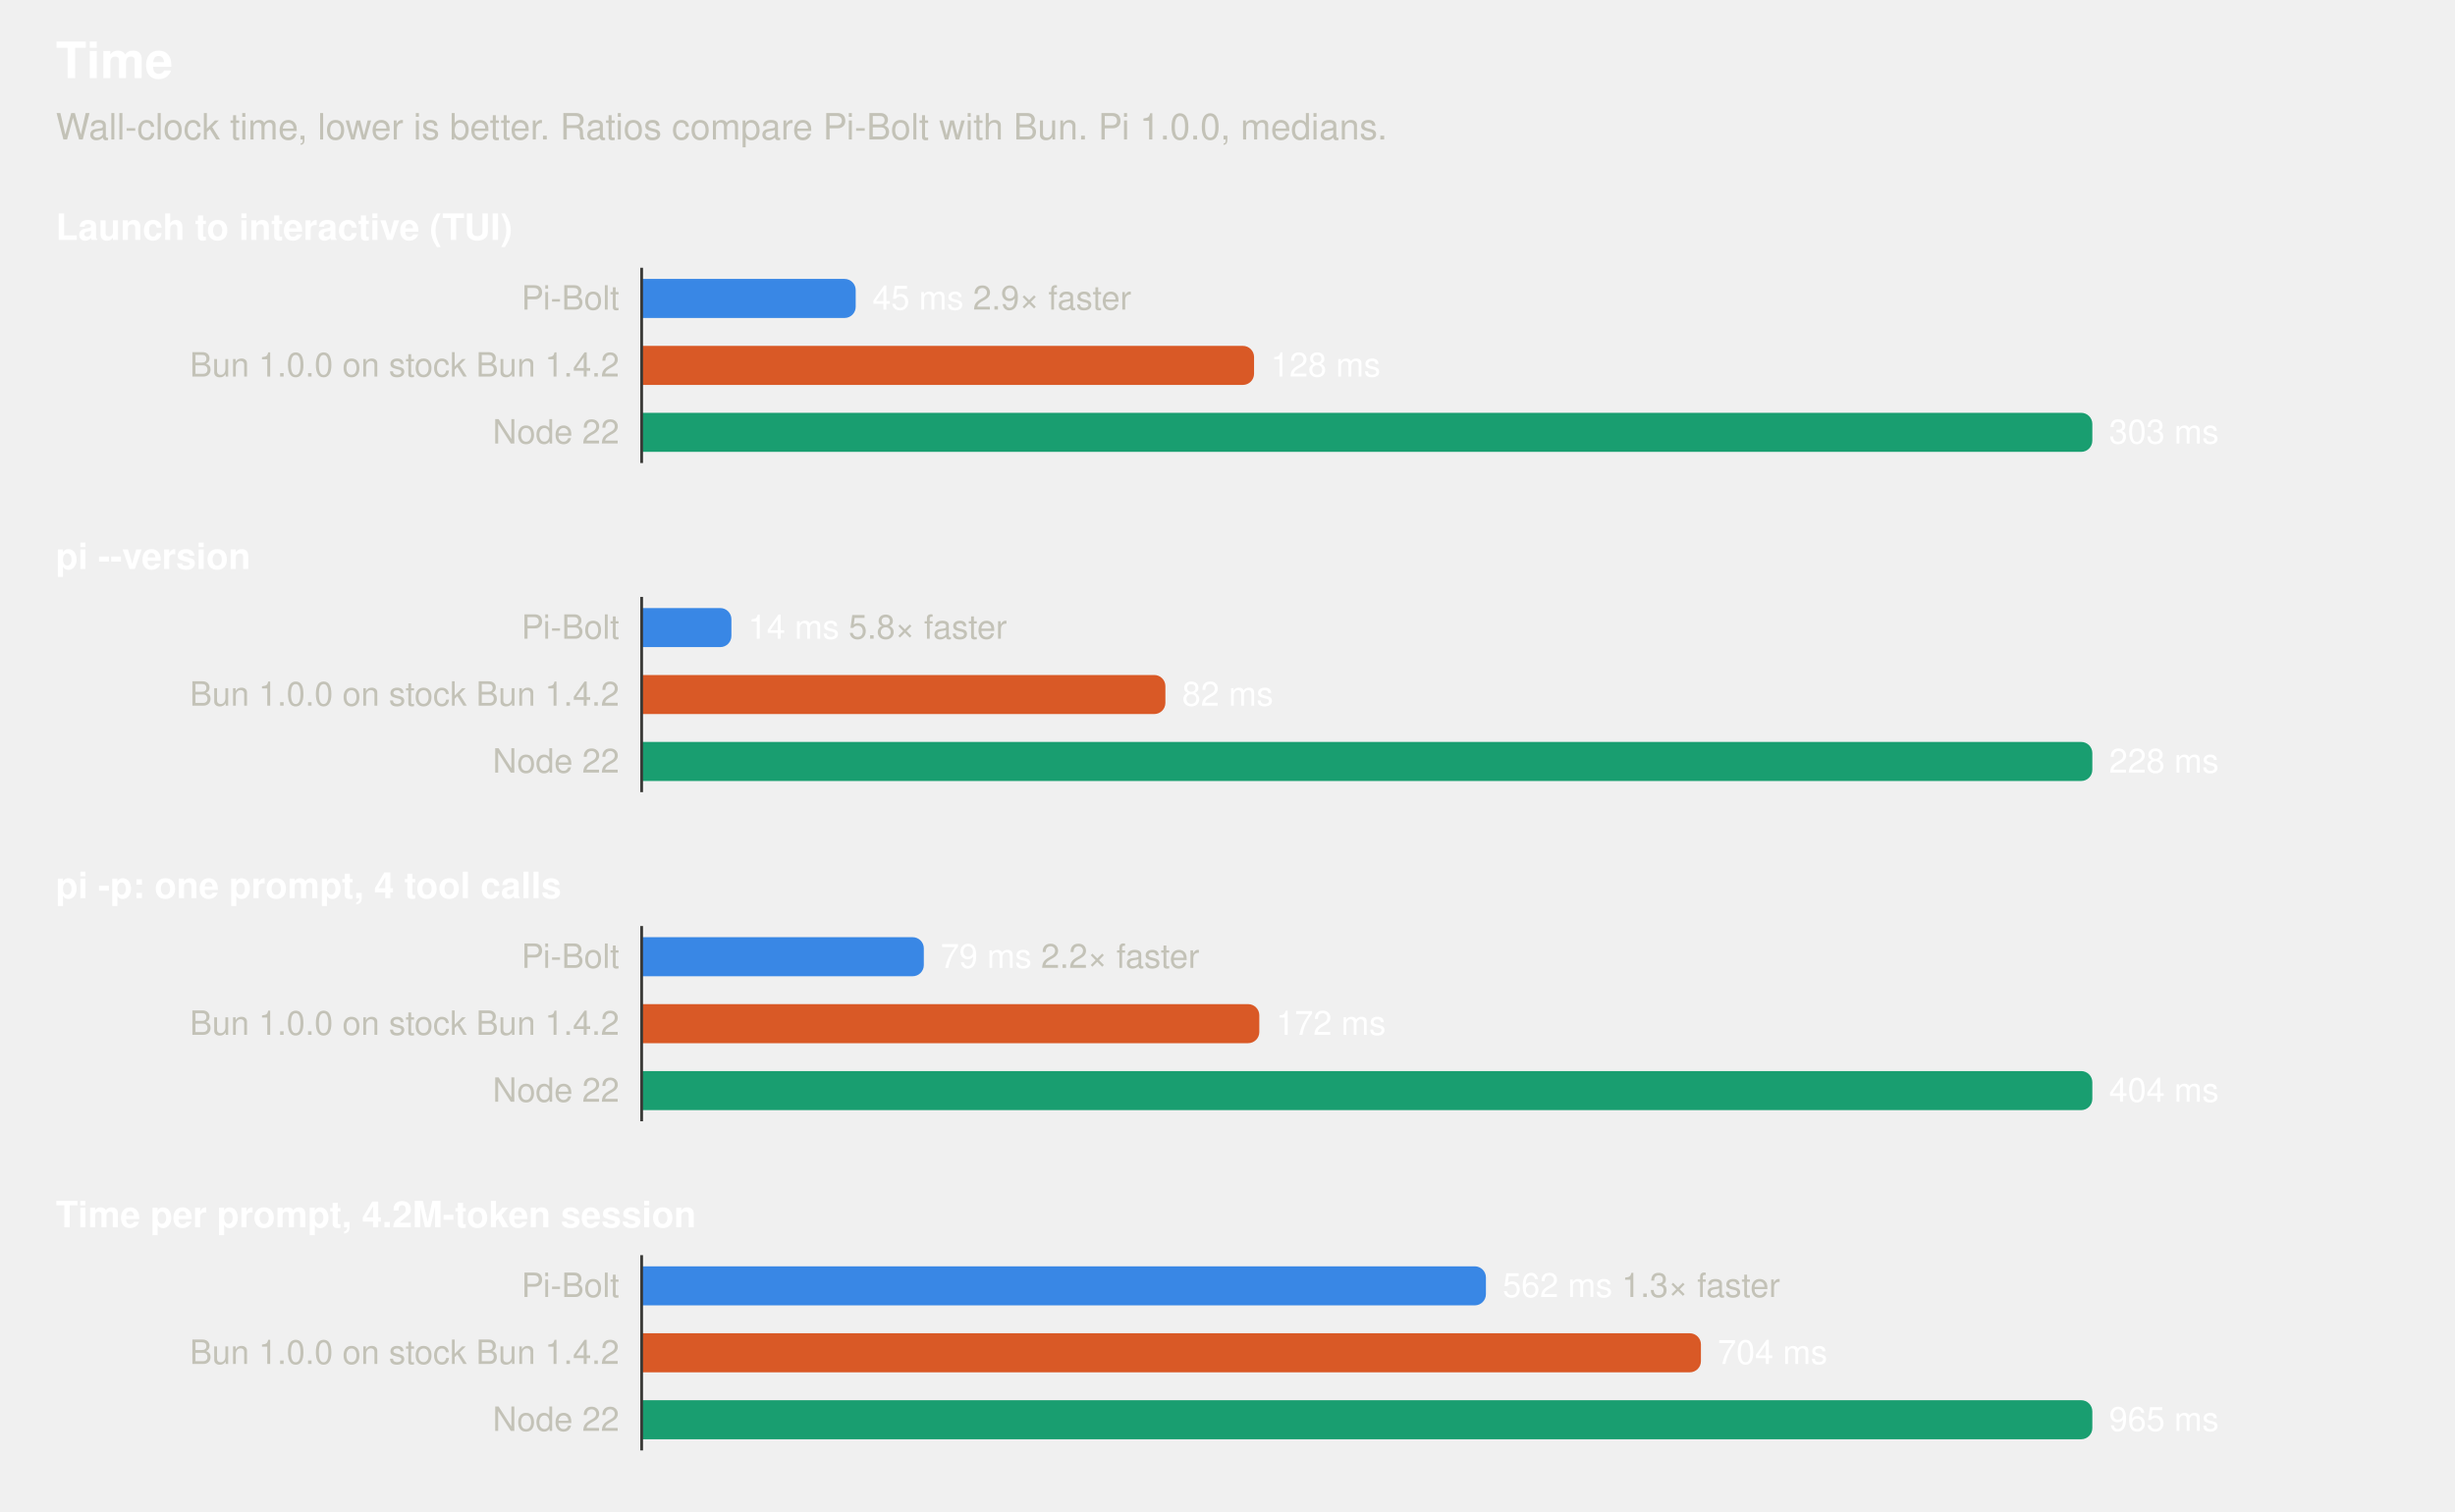
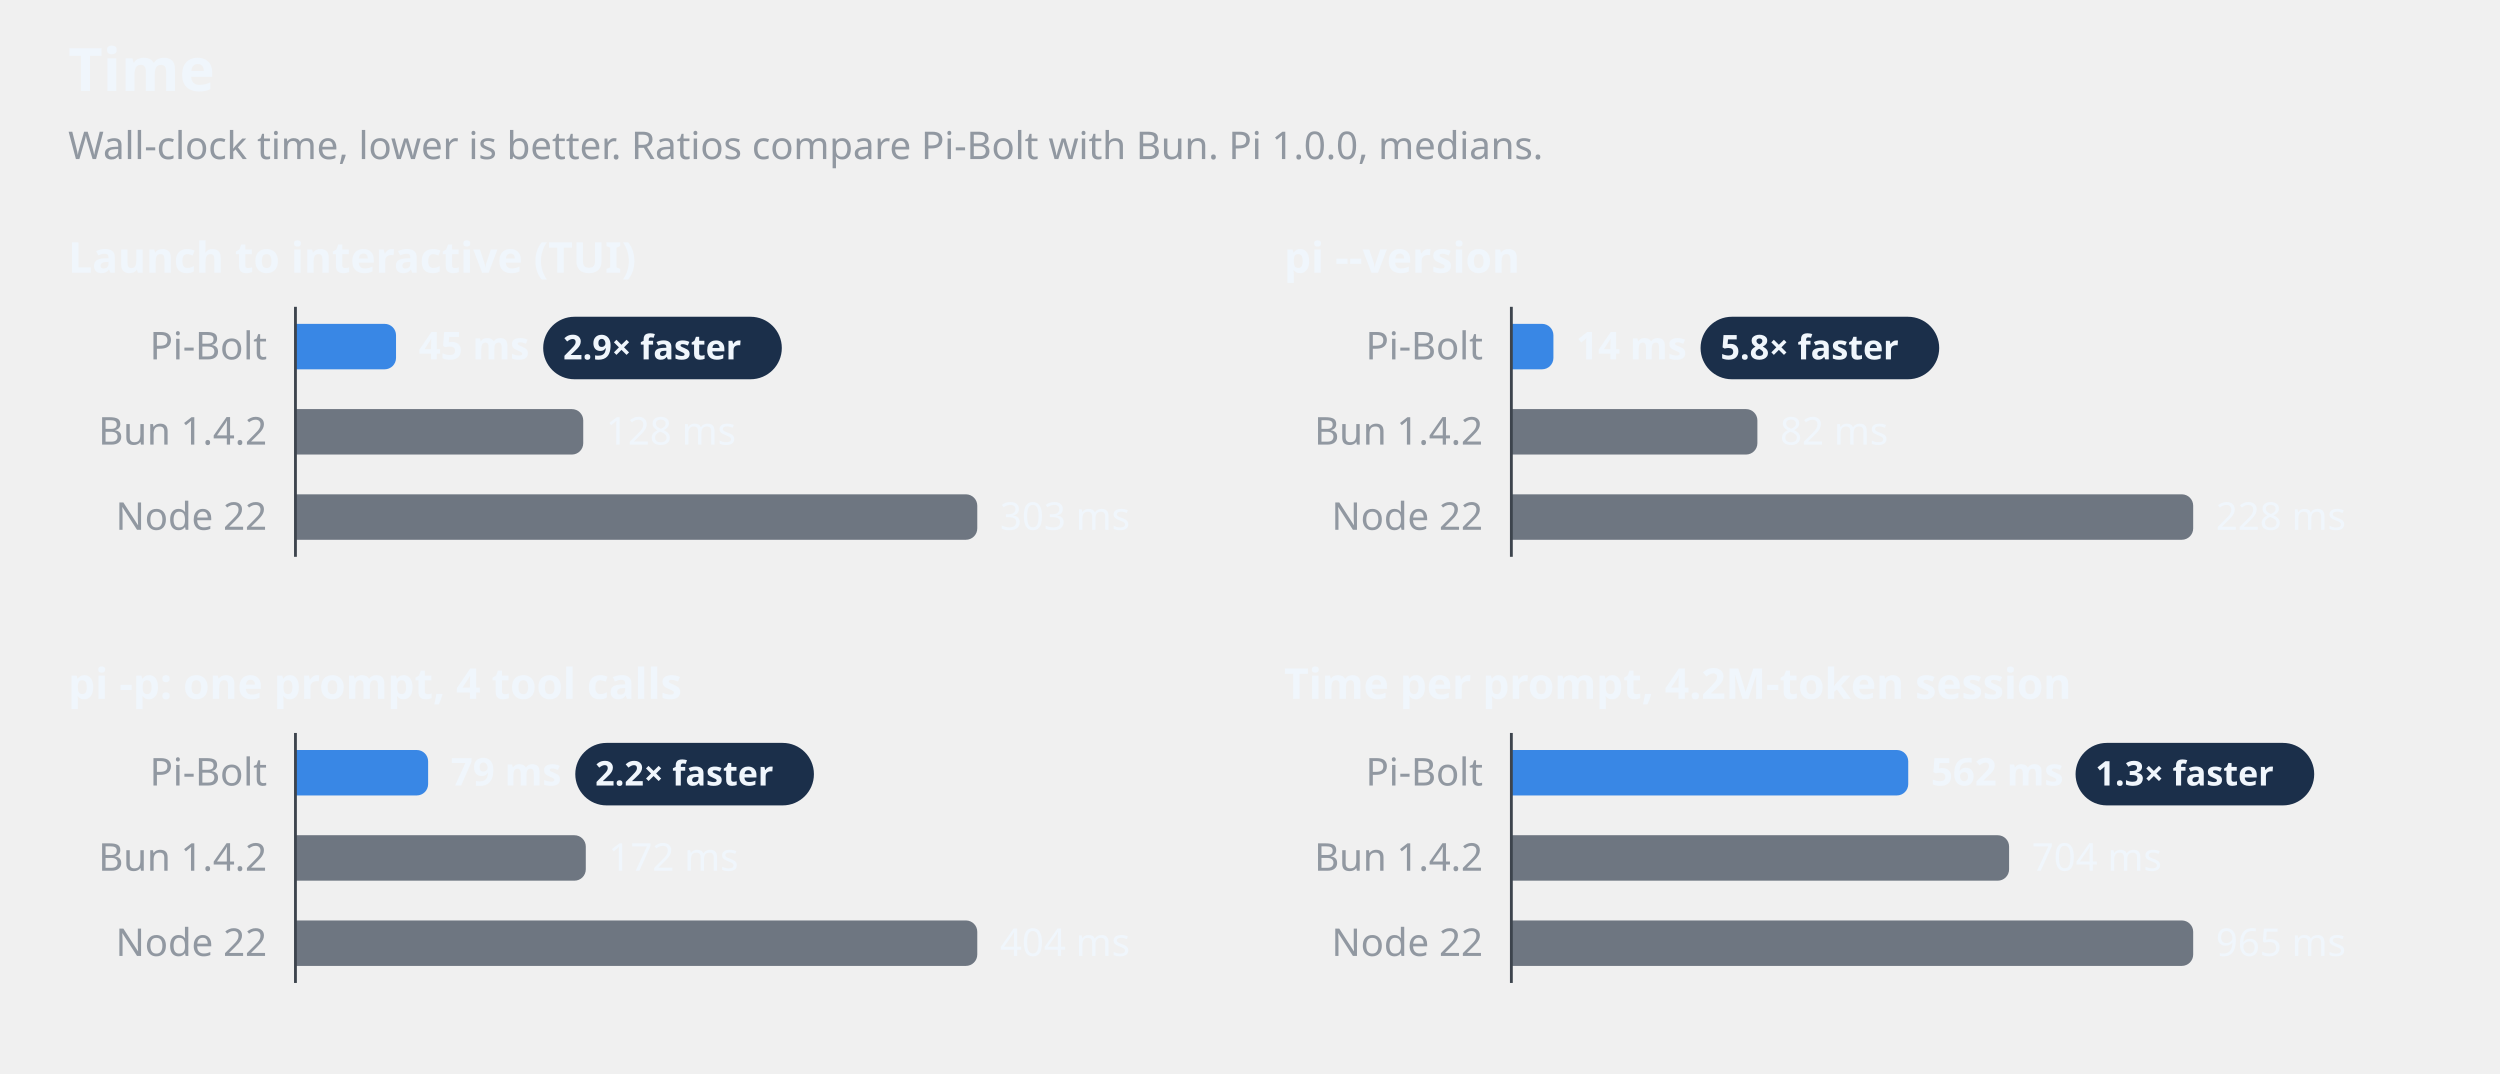
- <svg xmlns="http://www.w3.org/2000/svg" width="880" height="542" viewBox="0 0 880 542" role="img" aria-label="Time: Wall-clock time, lower is better. Ratios compare Pi-Bolt with Bun. Pi 1.0.0, medians.">
-   <style>text{font-family:-apple-system, BlinkMacSystemFont, 'Segoe UI', Helvetica, Arial, sans-serif;font-variant-numeric:tabular-nums}</style>
-   <text x="20" y="28" font-size="18" font-weight="600" fill="#ffffff">Time</text>
-   <text x="20" y="50" font-size="13" fill="#c3c2b7">Wall-clock time, lower is better. Ratios compare Pi-Bolt with Bun. Pi 1.0.0, medians.</text>
-   <text x="20" y="86" font-size="13" font-weight="600" fill="#ffffff">Launch to interactive (TUI)</text>
-   <text x="222" y="111" font-size="12" text-anchor="end" fill="#c3c2b7">Pi-Bolt</text>
-   <path d="M230,100 h72.725 a4,4 0 0 1 4,4 v6 a4,4 0 0 1 -4,4 h-72.725 z" fill="#3987e5" />
-   <text x="312.725" y="111" font-size="12" fill="#ffffff">45 ms <tspan fill="#c3c2b7">2.9× faster</tspan>
-   </text>
-   <text x="222" y="135" font-size="12" text-anchor="end" fill="#c3c2b7">Bun 1.0.0 on stock Bun 1.4.2</text>
-   <path d="M230,124 h215.52 a4,4 0 0 1 4,4 v6 a4,4 0 0 1 -4,4 h-215.52 z" fill="#d95926" />
-   <text x="455.52" y="135" font-size="12" fill="#ffffff">128 ms</text>
-   <text x="222" y="159" font-size="12" text-anchor="end" fill="#c3c2b7">Node 22</text>
-   <path d="M230,148 h516.0 a4,4 0 0 1 4,4 v6 a4,4 0 0 1 -4,4 h-516.0 z" fill="#199e70" />
-   <text x="756.0" y="159" font-size="12" fill="#ffffff">303 ms</text>
-   <line x1="230" y1="96" x2="230" y2="166" stroke="#3a3a37" />
-   <text x="20" y="204" font-size="13" font-weight="600" fill="#ffffff">pi --version</text>
-   <text x="222" y="229" font-size="12" text-anchor="end" fill="#c3c2b7">Pi-Bolt</text>
-   <path d="M230,218 h28.172 a4,4 0 0 1 4,4 v6 a4,4 0 0 1 -4,4 h-28.172 z" fill="#3987e5" />
-   <text x="268.172" y="229" font-size="12" fill="#ffffff">14 ms <tspan fill="#c3c2b7">5.8× faster</tspan>
-   </text>
-   <text x="222" y="253" font-size="12" text-anchor="end" fill="#c3c2b7">Bun 1.0.0 on stock Bun 1.4.2</text>
-   <path d="M230,242 h183.734 a4,4 0 0 1 4,4 v6 a4,4 0 0 1 -4,4 h-183.734 z" fill="#d95926" />
-   <text x="423.734" y="253" font-size="12" fill="#ffffff">82 ms</text>
-   <text x="222" y="277" font-size="12" text-anchor="end" fill="#c3c2b7">Node 22</text>
-   <path d="M230,266 h516.0 a4,4 0 0 1 4,4 v6 a4,4 0 0 1 -4,4 h-516.0 z" fill="#199e70" />
-   <text x="756.0" y="277" font-size="12" fill="#ffffff">228 ms</text>
-   <line x1="230" y1="214" x2="230" y2="284" stroke="#3a3a37" />
-   <text x="20" y="322" font-size="13" font-weight="600" fill="#ffffff">pi -p: one prompt, 4 tool calls</text>
-   <text x="222" y="347" font-size="12" text-anchor="end" fill="#c3c2b7">Pi-Bolt</text>
-   <path d="M230,336 h97.144 a4,4 0 0 1 4,4 v6 a4,4 0 0 1 -4,4 h-97.144 z" fill="#3987e5" />
-   <text x="337.144" y="347" font-size="12" fill="#ffffff">79 ms <tspan fill="#c3c2b7">2.2× faster</tspan>
-   </text>
-   <text x="222" y="371" font-size="12" text-anchor="end" fill="#c3c2b7">Bun 1.0.0 on stock Bun 1.4.2</text>
-   <path d="M230,360 h217.404 a4,4 0 0 1 4,4 v6 a4,4 0 0 1 -4,4 h-217.404 z" fill="#d95926" />
-   <text x="457.404" y="371" font-size="12" fill="#ffffff">172 ms</text>
-   <text x="222" y="395" font-size="12" text-anchor="end" fill="#c3c2b7">Node 22</text>
-   <path d="M230,384 h516.0 a4,4 0 0 1 4,4 v6 a4,4 0 0 1 -4,4 h-516.0 z" fill="#199e70" />
-   <text x="756.0" y="395" font-size="12" fill="#ffffff">404 ms</text>
-   <line x1="230" y1="332" x2="230" y2="402" stroke="#3a3a37" />
-   <text x="20" y="440" font-size="13" font-weight="600" fill="#ffffff">Time per prompt, 4.2M-token session</text>
-   <text x="222" y="465" font-size="12" text-anchor="end" fill="#c3c2b7">Pi-Bolt</text>
-   <path d="M230,454 h298.633 a4,4 0 0 1 4,4 v6 a4,4 0 0 1 -4,4 h-298.633 z" fill="#3987e5" />
-   <text x="538.633" y="465" font-size="12" fill="#ffffff">562 ms <tspan fill="#c3c2b7">1.3× faster</tspan>
-   </text>
-   <text x="222" y="489" font-size="12" text-anchor="end" fill="#c3c2b7">Bun 1.0.0 on stock Bun 1.4.2</text>
-   <path d="M230,478 h375.706 a4,4 0 0 1 4,4 v6 a4,4 0 0 1 -4,4 h-375.706 z" fill="#d95926" />
-   <text x="615.706" y="489" font-size="12" fill="#ffffff">704 ms</text>
-   <text x="222" y="513" font-size="12" text-anchor="end" fill="#c3c2b7">Node 22</text>
-   <path d="M230,502 h516.0 a4,4 0 0 1 4,4 v6 a4,4 0 0 1 -4,4 h-516.0 z" fill="#199e70" />
-   <text x="756.0" y="513" font-size="12" fill="#ffffff">965 ms</text>
-   <line x1="230" y1="450" x2="230" y2="520" stroke="#3a3a37" />
+ <svg xmlns="http://www.w3.org/2000/svg" width="880" height="378" viewBox="0 0 880 378" role="img" aria-label="Time: Wall-clock time, lower is better. Ratios compare Pi-Bolt with Bun. Pi 1.0.0, medians.">
+   <style>text{font-family:-apple-system, BlinkMacSystemFont, 'Segoe UI', 'Noto Sans', Helvetica, Arial, sans-serif}</style>
+   <text x="24" y="32" font-size="21" font-weight="650" fill="#f0f6fc">Time</text>
+   <text x="24" y="56" font-size="13.5" fill="#9198a1">Wall-clock time, lower is better. Ratios compare Pi-Bolt with Bun. Pi 1.0.0, medians.</text>
+   <text x="24" y="96" font-size="15" font-weight="600" fill="#f0f6fc">Launch to interactive (TUI)</text>
+   <text x="94" y="126.5" font-size="13.5" text-anchor="end" fill="#9198a1">Pi-Bolt</text>
+   <path d="M104,114 h31.4 a4,4 0 0 1 4,4 v8 a4,4 0 0 1 -4,4 h-31.4 z" fill="#3987e5" />
+   <text x="147.4" y="126.5" font-size="13.5" font-weight="650" fill="#f0f6fc">45 ms</text>
+   <rect x="191.2" y="111.5" width="84.0" height="22" rx="11.0" fill="#1b2f4a" />
+   <text x="198.2" y="126.5" font-size="12" font-weight="600" fill="#f0f6fc">2.9× faster</text>
+   <text x="94" y="156.5" font-size="13.5" text-anchor="end" fill="#9198a1">Bun 1.4.2</text>
+   <path d="M104,144 h97.3 a4,4 0 0 1 4,4 v8 a4,4 0 0 1 -4,4 h-97.3 z" fill="#6e7681" />
+   <text x="213.3" y="156.5" font-size="13.5" font-weight="400" fill="#f0f6fc">128 ms</text>
+   <text x="94" y="186.5" font-size="13.5" text-anchor="end" fill="#9198a1">Node 22</text>
+   <path d="M104,174 h236.0 a4,4 0 0 1 4,4 v8 a4,4 0 0 1 -4,4 h-236.0 z" fill="#6e7681" />
+   <text x="352.0" y="186.5" font-size="13.5" font-weight="400" fill="#f0f6fc">303 ms</text>
+   <line x1="104" y1="108" x2="104" y2="196" stroke="#3d444d" />
+   <text x="452" y="96" font-size="15" font-weight="600" fill="#f0f6fc">pi --version</text>
+   <text x="522" y="126.5" font-size="13.5" text-anchor="end" fill="#9198a1">Pi-Bolt</text>
+   <path d="M532,114 h10.8 a4,4 0 0 1 4,4 v8 a4,4 0 0 1 -4,4 h-10.8 z" fill="#3987e5" />
+   <text x="554.8" y="126.5" font-size="13.5" font-weight="650" fill="#f0f6fc">14 ms</text>
+   <rect x="598.6" y="111.5" width="84.0" height="22" rx="11.0" fill="#1b2f4a" />
+   <text x="605.6" y="126.5" font-size="12" font-weight="600" fill="#f0f6fc">5.8× faster</text>
+   <text x="522" y="156.5" font-size="13.5" text-anchor="end" fill="#9198a1">Bun 1.4.2</text>
+   <path d="M532,144 h82.6 a4,4 0 0 1 4,4 v8 a4,4 0 0 1 -4,4 h-82.6 z" fill="#6e7681" />
+   <text x="626.6" y="156.5" font-size="13.5" font-weight="400" fill="#f0f6fc">82 ms</text>
+   <text x="522" y="186.5" font-size="13.5" text-anchor="end" fill="#9198a1">Node 22</text>
+   <path d="M532,174 h236.0 a4,4 0 0 1 4,4 v8 a4,4 0 0 1 -4,4 h-236.0 z" fill="#6e7681" />
+   <text x="780.0" y="186.5" font-size="13.5" font-weight="400" fill="#f0f6fc">228 ms</text>
+   <line x1="532" y1="108" x2="532" y2="196" stroke="#3d444d" />
+   <text x="24" y="246" font-size="15" font-weight="600" fill="#f0f6fc">pi -p: one prompt, 4 tool calls</text>
+   <text x="94" y="276.5" font-size="13.5" text-anchor="end" fill="#9198a1">Pi-Bolt</text>
+   <path d="M104,264 h42.7 a4,4 0 0 1 4,4 v8 a4,4 0 0 1 -4,4 h-42.7 z" fill="#3987e5" />
+   <text x="158.7" y="276.5" font-size="13.5" font-weight="650" fill="#f0f6fc">79 ms</text>
+   <rect x="202.5" y="261.5" width="84.0" height="22" rx="11.0" fill="#1b2f4a" />
+   <text x="209.5" y="276.5" font-size="12" font-weight="600" fill="#f0f6fc">2.2× faster</text>
+   <text x="94" y="306.5" font-size="13.5" text-anchor="end" fill="#9198a1">Bun 1.4.2</text>
+   <path d="M104,294 h98.2 a4,4 0 0 1 4,4 v8 a4,4 0 0 1 -4,4 h-98.2 z" fill="#6e7681" />
+   <text x="214.2" y="306.5" font-size="13.5" font-weight="400" fill="#f0f6fc">172 ms</text>
+   <text x="94" y="336.5" font-size="13.5" text-anchor="end" fill="#9198a1">Node 22</text>
+   <path d="M104,324 h236.0 a4,4 0 0 1 4,4 v8 a4,4 0 0 1 -4,4 h-236.0 z" fill="#6e7681" />
+   <text x="352.0" y="336.5" font-size="13.5" font-weight="400" fill="#f0f6fc">404 ms</text>
+   <line x1="104" y1="258" x2="104" y2="346" stroke="#3d444d" />
+   <text x="452" y="246" font-size="15" font-weight="600" fill="#f0f6fc">Time per prompt, 4.2M-token session</text>
+   <text x="522" y="276.5" font-size="13.5" text-anchor="end" fill="#9198a1">Pi-Bolt</text>
+   <path d="M532,264 h135.7 a4,4 0 0 1 4,4 v8 a4,4 0 0 1 -4,4 h-135.7 z" fill="#3987e5" />
+   <text x="679.7" y="276.5" font-size="13.5" font-weight="650" fill="#f0f6fc">562 ms</text>
+   <rect x="730.6" y="261.5" width="84.0" height="22" rx="11.0" fill="#1b2f4a" />
+   <text x="737.6" y="276.5" font-size="12" font-weight="600" fill="#f0f6fc">1.3× faster</text>
+   <text x="522" y="306.5" font-size="13.5" text-anchor="end" fill="#9198a1">Bun 1.4.2</text>
+   <path d="M532,294 h171.2 a4,4 0 0 1 4,4 v8 a4,4 0 0 1 -4,4 h-171.2 z" fill="#6e7681" />
+   <text x="715.2" y="306.5" font-size="13.5" font-weight="400" fill="#f0f6fc">704 ms</text>
+   <text x="522" y="336.5" font-size="13.5" text-anchor="end" fill="#9198a1">Node 22</text>
+   <path d="M532,324 h236.0 a4,4 0 0 1 4,4 v8 a4,4 0 0 1 -4,4 h-236.0 z" fill="#6e7681" />
+   <text x="780.0" y="336.5" font-size="13.5" font-weight="400" fill="#f0f6fc">965 ms</text>
+   <line x1="532" y1="258" x2="532" y2="346" stroke="#3d444d" />
</svg>
